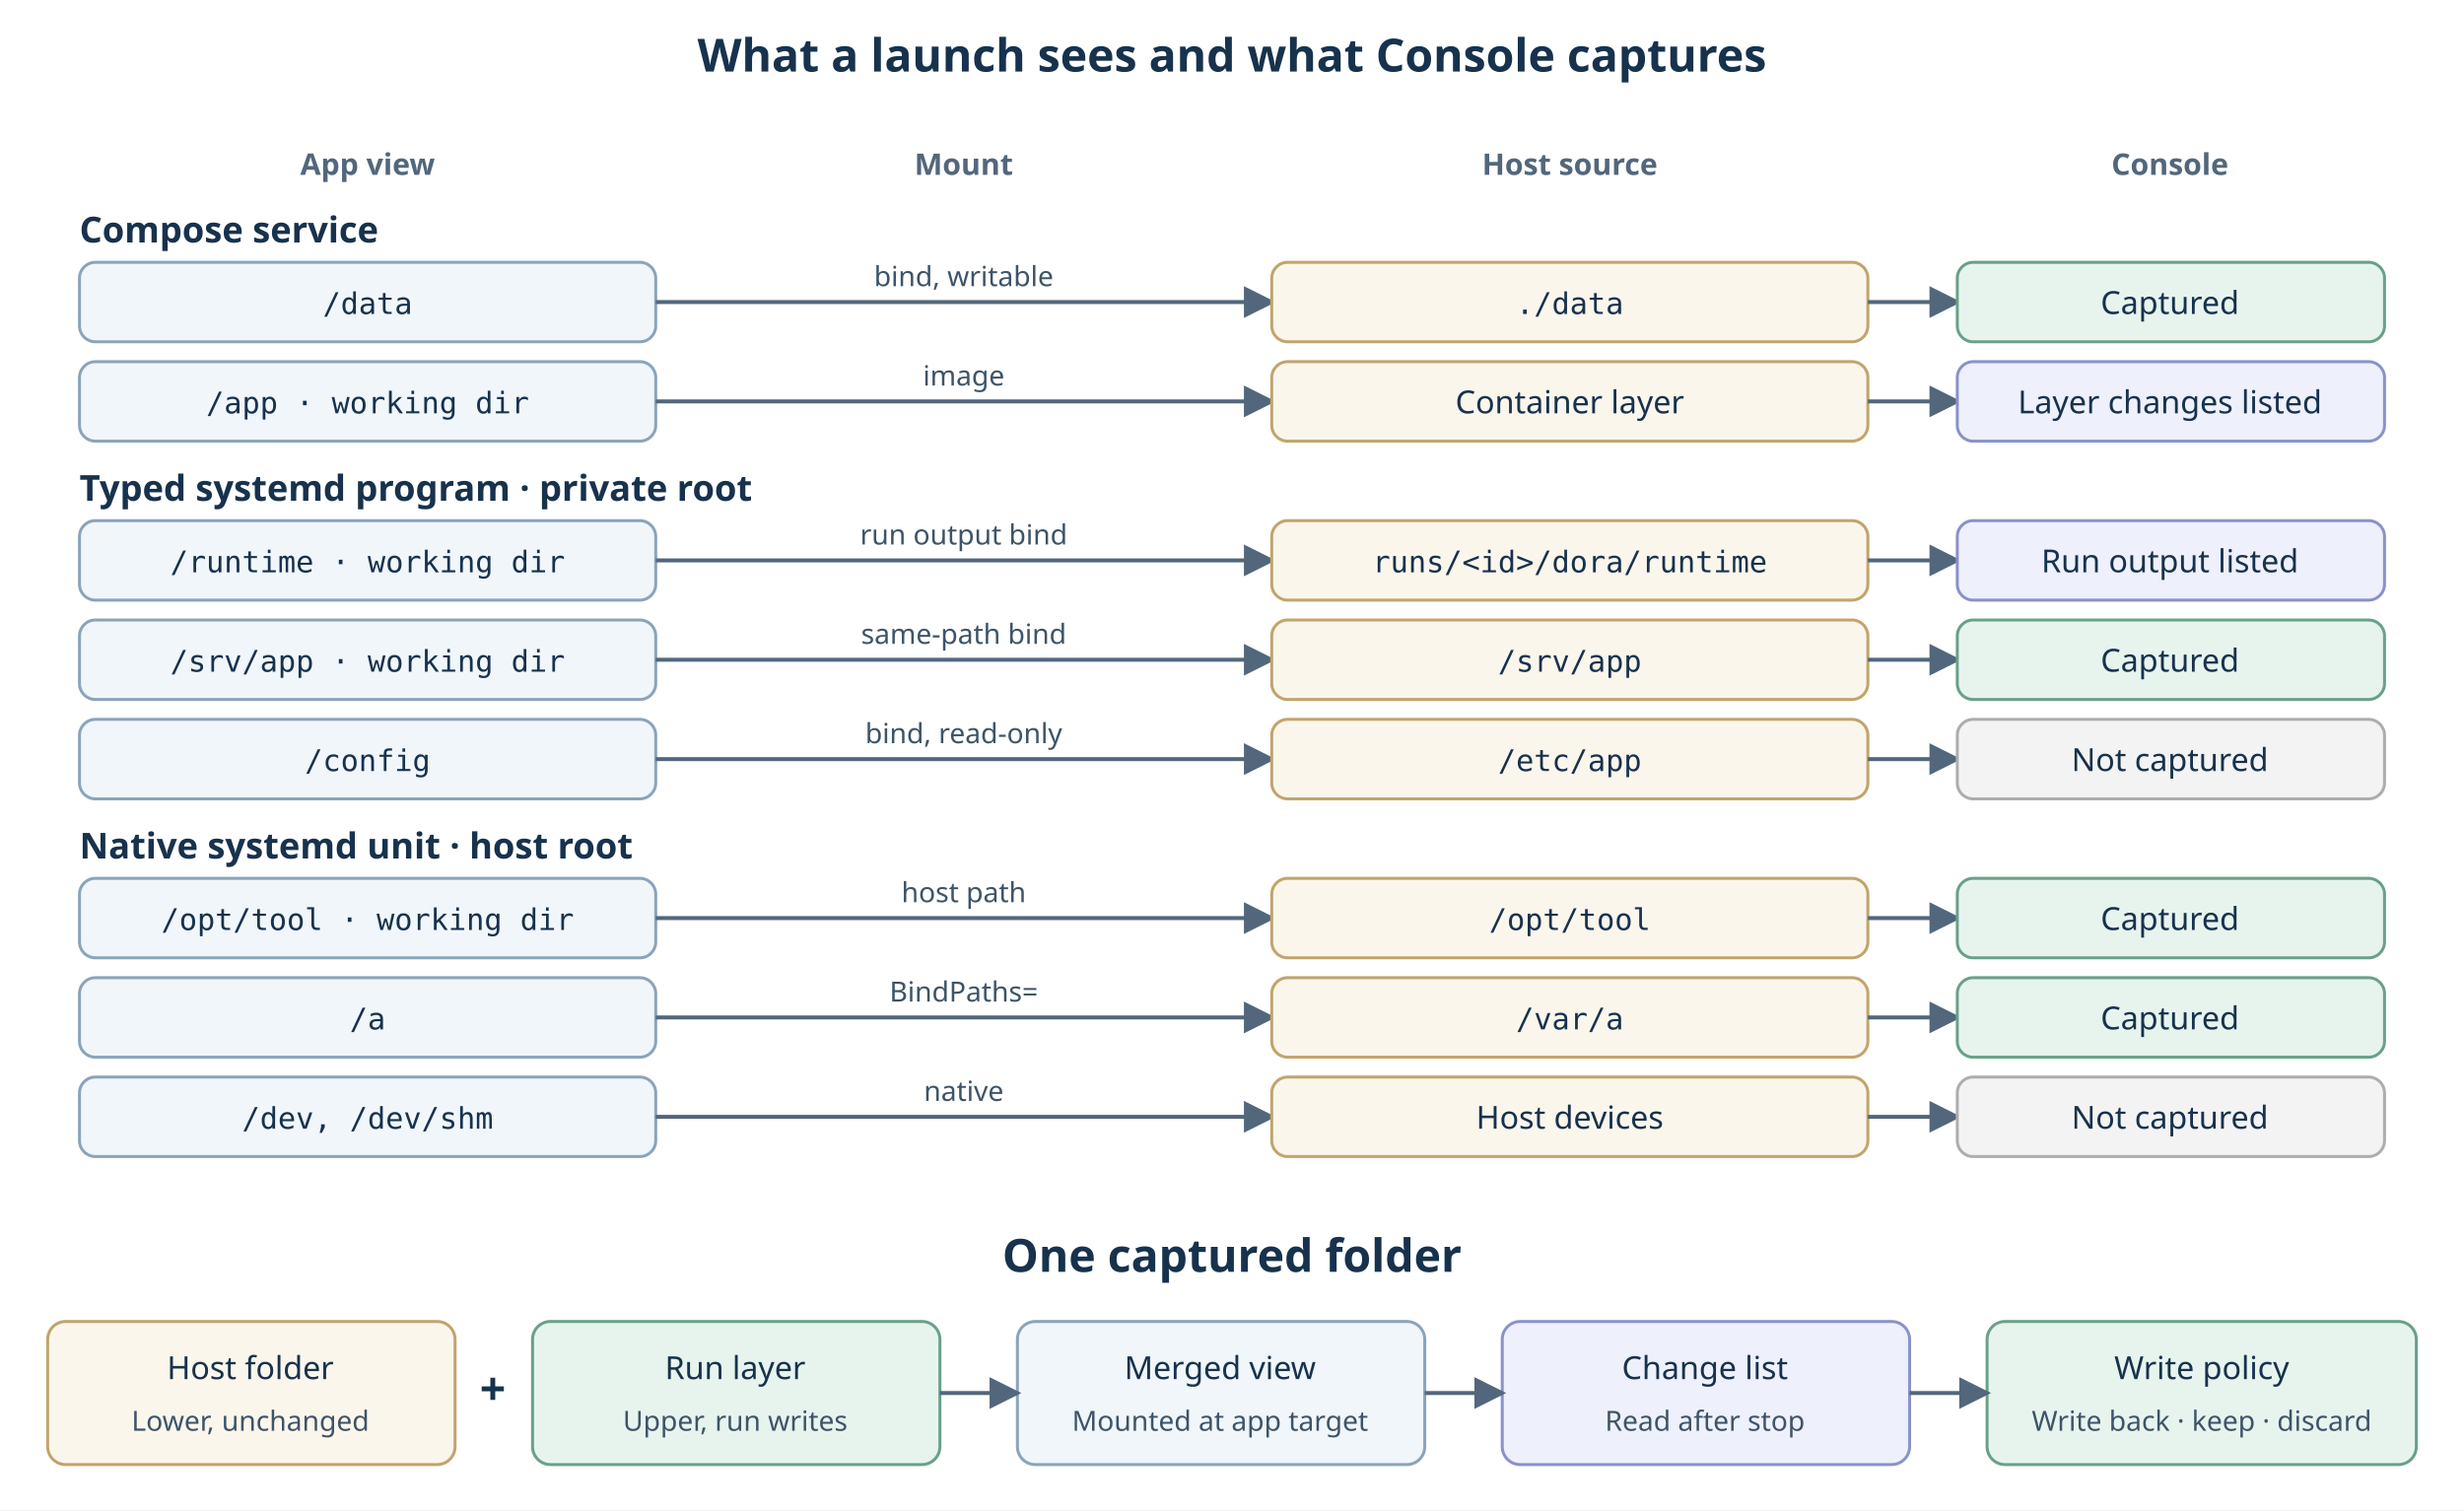
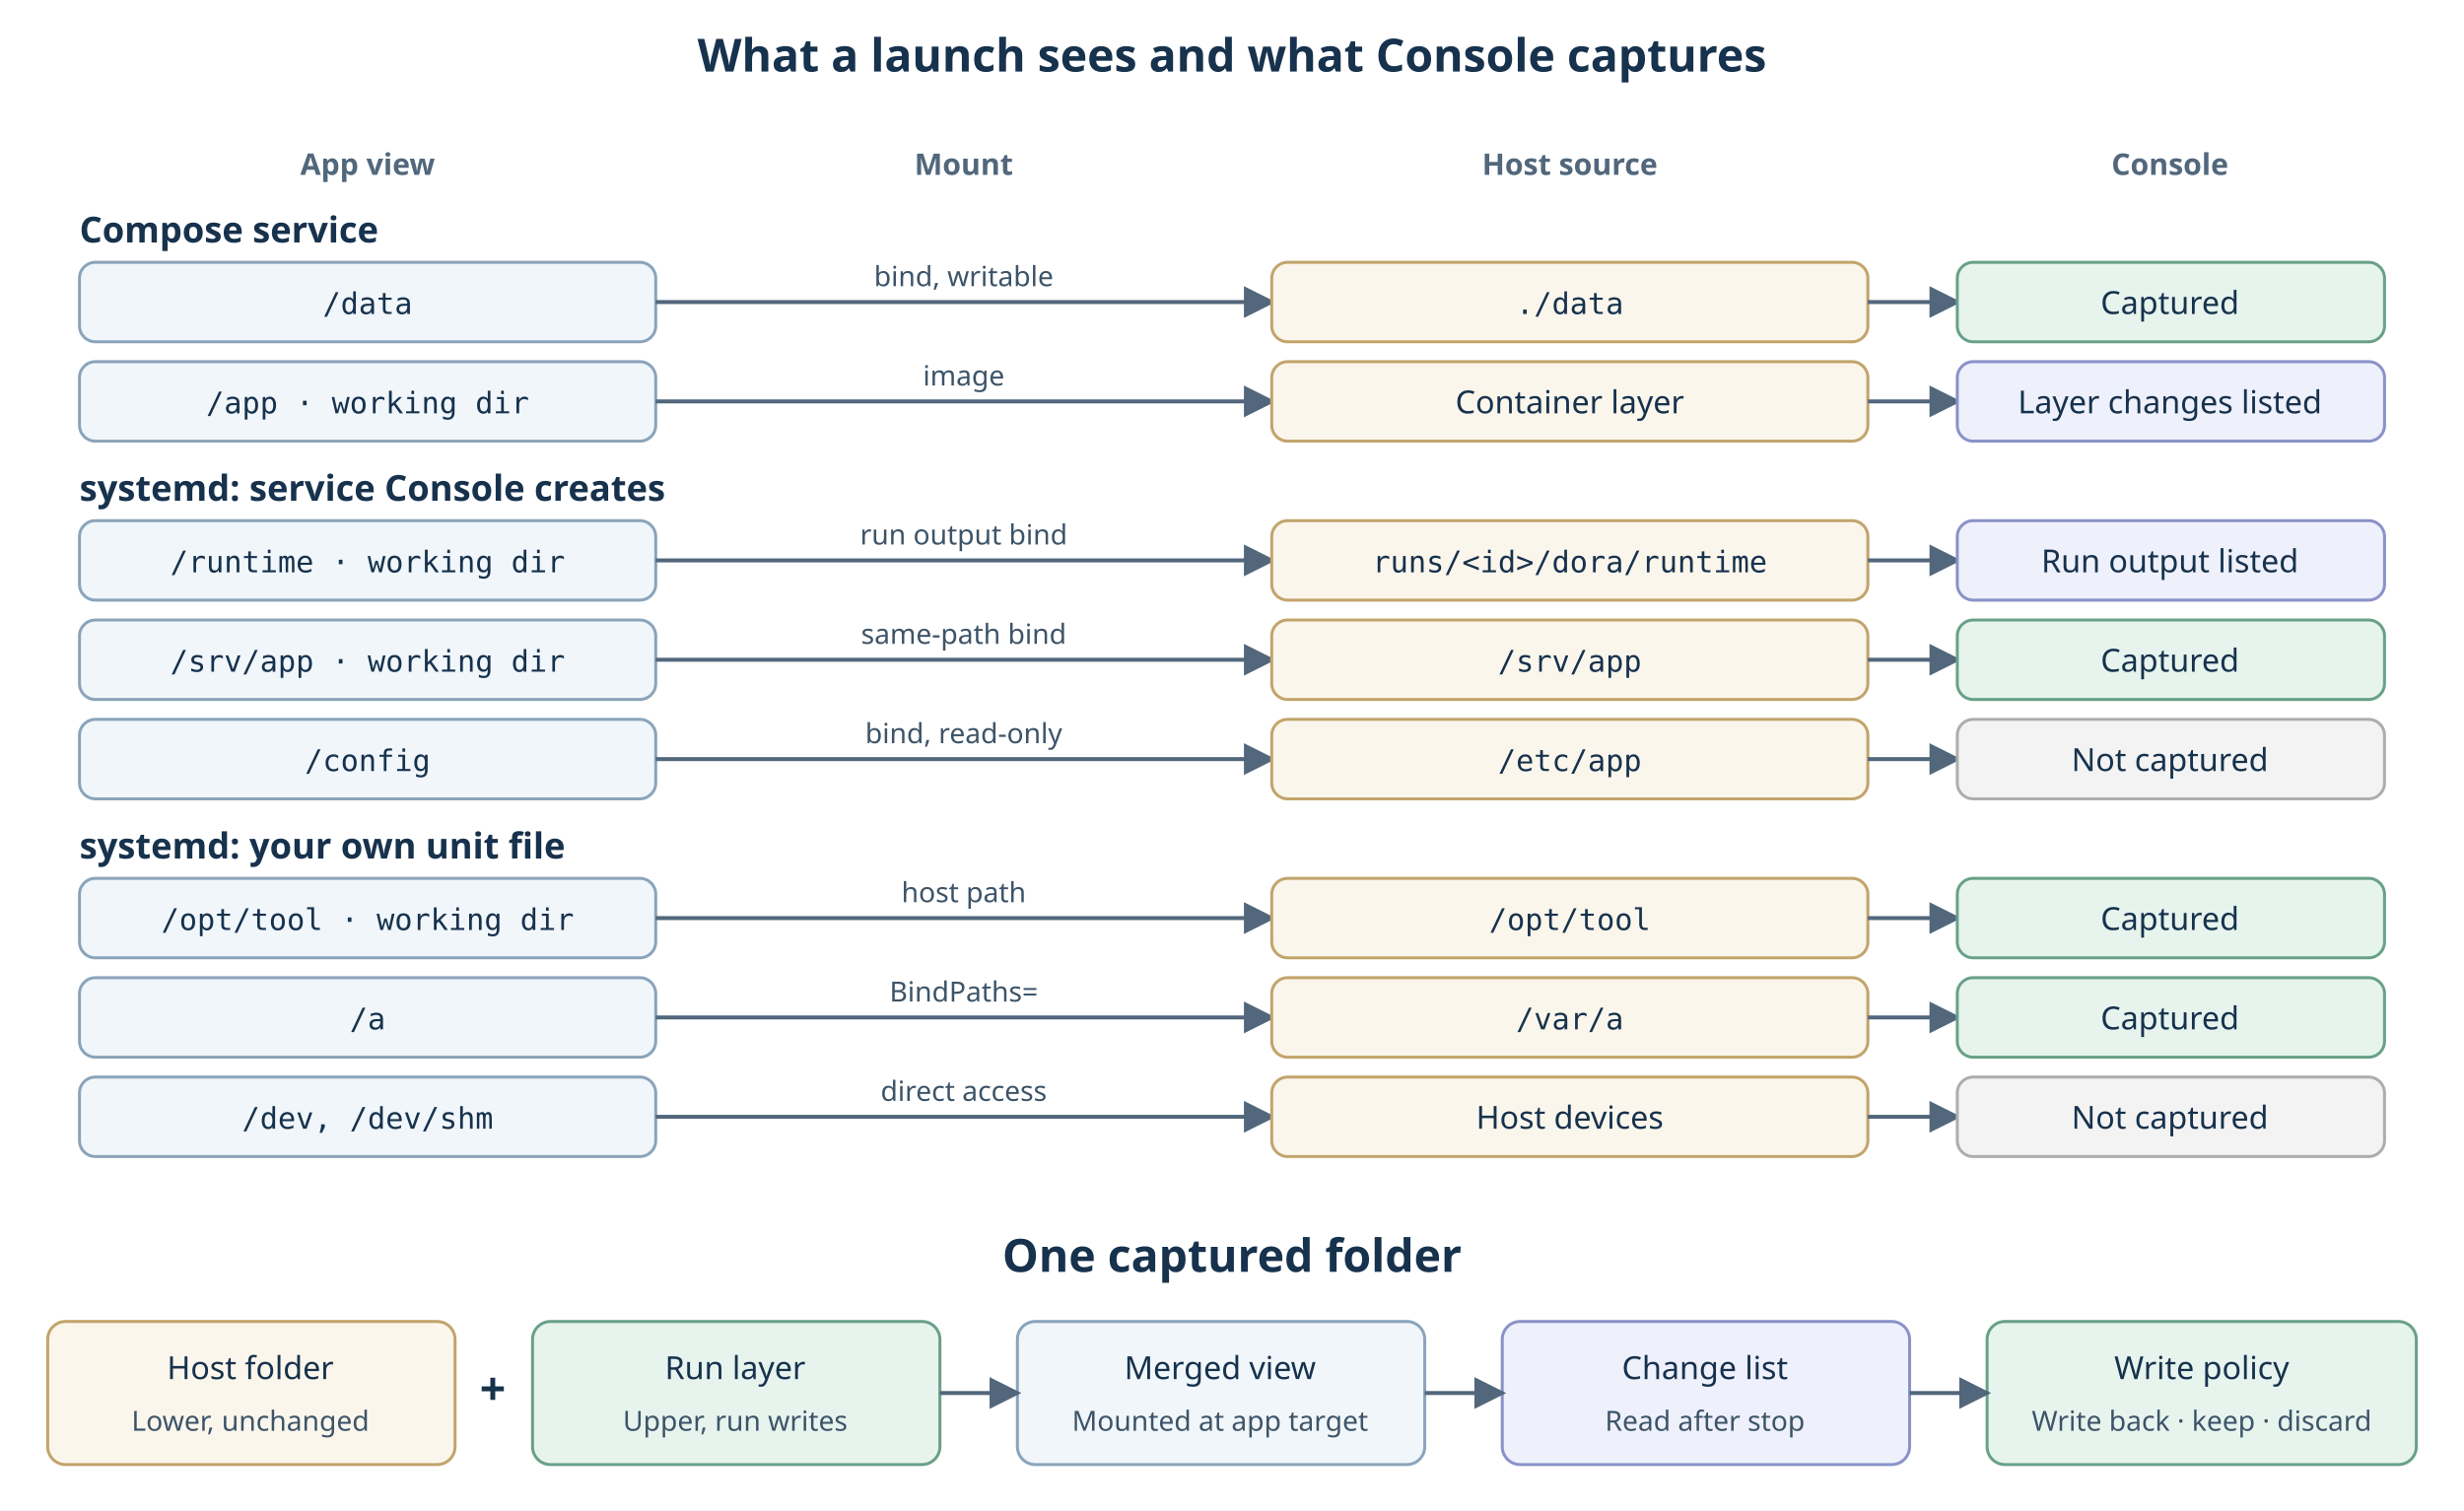
<svg xmlns="http://www.w3.org/2000/svg" width="1240" height="760" viewBox="0 0 1240 760" role="img" aria-labelledby="title desc">
  <defs>
    <marker id="arrow" markerWidth="8" markerHeight="8" refX="7" refY="4" orient="auto">
      <path d="M0 0 L8 4 L0 8Z" fill="#52677c" />
    </marker>
  </defs>
  <style>text{font:16px sans-serif;fill:#17324d;text-anchor:middle}.title{font-size:23px;font-weight:600}.head{font-size:15px;font-weight:600;fill:#52677c}.group{font-size:18px;font-weight:600;text-anchor:start}.label{font-size:14px;fill:#3d5468}.mono{font-family:monospace;font-size:15px}.app{fill:#f0f6fa;stroke:#8aa4ba;stroke-width:1.5}.host{fill:#fbf6ec;stroke:#c2a46b;stroke-width:1.5}.captured{fill:#e7f4ee;stroke:#68a188;stroke-width:1.5}.listed{fill:#eef0fb;stroke:#8a92c8;stroke-width:1.5}.none{fill:#f3f3f3;stroke:#adadad;stroke-width:1.5}.line{fill:none;stroke:#52677c;stroke-width:2;marker-end:url(#arrow)}</style>
  <rect width="1240" height="760" fill="white" />
  <text x="620" y="36" class="title">What a launch sees and what Console captures</text>
  <text x="185" y="88" class="head">App view</text>
  <text x="485" y="88" class="head">Mount</text>
  <text x="790" y="88" class="head">Host source</text>
  <text x="1092" y="88" class="head">Console</text>
  <text x="40" y="122" class="group">Compose service</text>
  <rect x="40" y="132" width="290" height="40" rx="8" class="app" />
  <text x="185" y="158" class="mono">/data</text>
  <path d="M330 152 H640" class="line" />
  <text x="485" y="144" class="label">bind, writable</text>
  <rect x="640" y="132" width="300" height="40" rx="8" class="host" />
  <text x="790" y="158" class="mono">./data</text>
  <path d="M940 152 H985" class="line" />
  <rect x="985" y="132" width="215" height="40" rx="8" class="captured" />
  <text x="1092" y="158">Captured</text>
  <rect x="40" y="182" width="290" height="40" rx="8" class="app" />
  <text x="185" y="208" class="mono">/app · working dir</text>
  <path d="M330 202 H640" class="line" />
  <text x="485" y="194" class="label">image</text>
  <rect x="640" y="182" width="300" height="40" rx="8" class="host" />
  <text x="790" y="208">Container layer</text>
  <path d="M940 202 H985" class="line" />
  <rect x="985" y="182" width="215" height="40" rx="8" class="listed" />
  <text x="1092" y="208">Layer changes listed</text>
-   <text x="40" y="252" class="group">Typed systemd program · private root</text>
+   <text x="40" y="252" class="group">systemd: service Console creates</text>
  <rect x="40" y="262" width="290" height="40" rx="8" class="app" />
  <text x="185" y="288" class="mono">/runtime · working dir</text>
  <path d="M330 282 H640" class="line" />
  <text x="485" y="274" class="label">run output bind</text>
  <rect x="640" y="262" width="300" height="40" rx="8" class="host" />
  <text x="790" y="288" class="mono">runs/&lt;id&gt;/dora/runtime</text>
  <path d="M940 282 H985" class="line" />
  <rect x="985" y="262" width="215" height="40" rx="8" class="listed" />
  <text x="1092" y="288">Run output listed</text>
  <rect x="40" y="312" width="290" height="40" rx="8" class="app" />
  <text x="185" y="338" class="mono">/srv/app · working dir</text>
  <path d="M330 332 H640" class="line" />
  <text x="485" y="324" class="label">same-path bind</text>
  <rect x="640" y="312" width="300" height="40" rx="8" class="host" />
  <text x="790" y="338" class="mono">/srv/app</text>
  <path d="M940 332 H985" class="line" />
  <rect x="985" y="312" width="215" height="40" rx="8" class="captured" />
  <text x="1092" y="338">Captured</text>
  <rect x="40" y="362" width="290" height="40" rx="8" class="app" />
  <text x="185" y="388" class="mono">/config</text>
  <path d="M330 382 H640" class="line" />
  <text x="485" y="374" class="label">bind, read-only</text>
  <rect x="640" y="362" width="300" height="40" rx="8" class="host" />
  <text x="790" y="388" class="mono">/etc/app</text>
  <path d="M940 382 H985" class="line" />
  <rect x="985" y="362" width="215" height="40" rx="8" class="none" />
  <text x="1092" y="388">Not captured</text>
-   <text x="40" y="432" class="group">Native systemd unit · host root</text>
+   <text x="40" y="432" class="group">systemd: your own unit file</text>
  <rect x="40" y="442" width="290" height="40" rx="8" class="app" />
  <text x="185" y="468" class="mono">/opt/tool · working dir</text>
  <path d="M330 462 H640" class="line" />
  <text x="485" y="454" class="label">host path</text>
  <rect x="640" y="442" width="300" height="40" rx="8" class="host" />
  <text x="790" y="468" class="mono">/opt/tool</text>
  <path d="M940 462 H985" class="line" />
  <rect x="985" y="442" width="215" height="40" rx="8" class="captured" />
  <text x="1092" y="468">Captured</text>
  <rect x="40" y="492" width="290" height="40" rx="8" class="app" />
  <text x="185" y="518" class="mono">/a</text>
  <path d="M330 512 H640" class="line" />
  <text x="485" y="504" class="label">BindPaths=</text>
  <rect x="640" y="492" width="300" height="40" rx="8" class="host" />
  <text x="790" y="518" class="mono">/var/a</text>
  <path d="M940 512 H985" class="line" />
  <rect x="985" y="492" width="215" height="40" rx="8" class="captured" />
  <text x="1092" y="518">Captured</text>
  <rect x="40" y="542" width="290" height="40" rx="8" class="app" />
  <text x="185" y="568" class="mono">/dev, /dev/shm</text>
  <path d="M330 562 H640" class="line" />
-   <text x="485" y="554" class="label">native</text>
+   <text x="485" y="554" class="label">direct access</text>
  <rect x="640" y="542" width="300" height="40" rx="8" class="host" />
  <text x="790" y="568">Host devices</text>
  <path d="M940 562 H985" class="line" />
  <rect x="985" y="542" width="215" height="40" rx="8" class="none" />
  <text x="1092" y="568">Not captured</text>
  <text x="620" y="640" class="title">One captured folder</text>
  <rect x="24" y="665" width="205" height="72" rx="9" class="host" />
  <text x="126" y="694">Host folder</text>
  <text x="126" y="720" class="label">Lower, unchanged</text>
  <text x="248" y="707" class="title">+</text>
  <rect x="268" y="665" width="205" height="72" rx="9" class="captured" />
  <text x="370" y="694">Run layer</text>
  <text x="370" y="720" class="label">Upper, run writes</text>
  <rect x="512" y="665" width="205" height="72" rx="9" class="app" />
  <text x="614" y="694">Merged view</text>
  <text x="614" y="720" class="label">Mounted at app target</text>
  <rect x="756" y="665" width="205" height="72" rx="9" class="listed" />
  <text x="858" y="694">Change list</text>
  <text x="858" y="720" class="label">Read after stop</text>
  <rect x="1000" y="665" width="216" height="72" rx="9" class="captured" />
  <text x="1108" y="694">Write policy</text>
  <text x="1108" y="720" class="label">Write back · keep · discard</text>
  <path d="M473 701 H512" class="line" />
  <path d="M717 701 H756" class="line" />
  <path d="M961 701 H1000" class="line" />
</svg>
